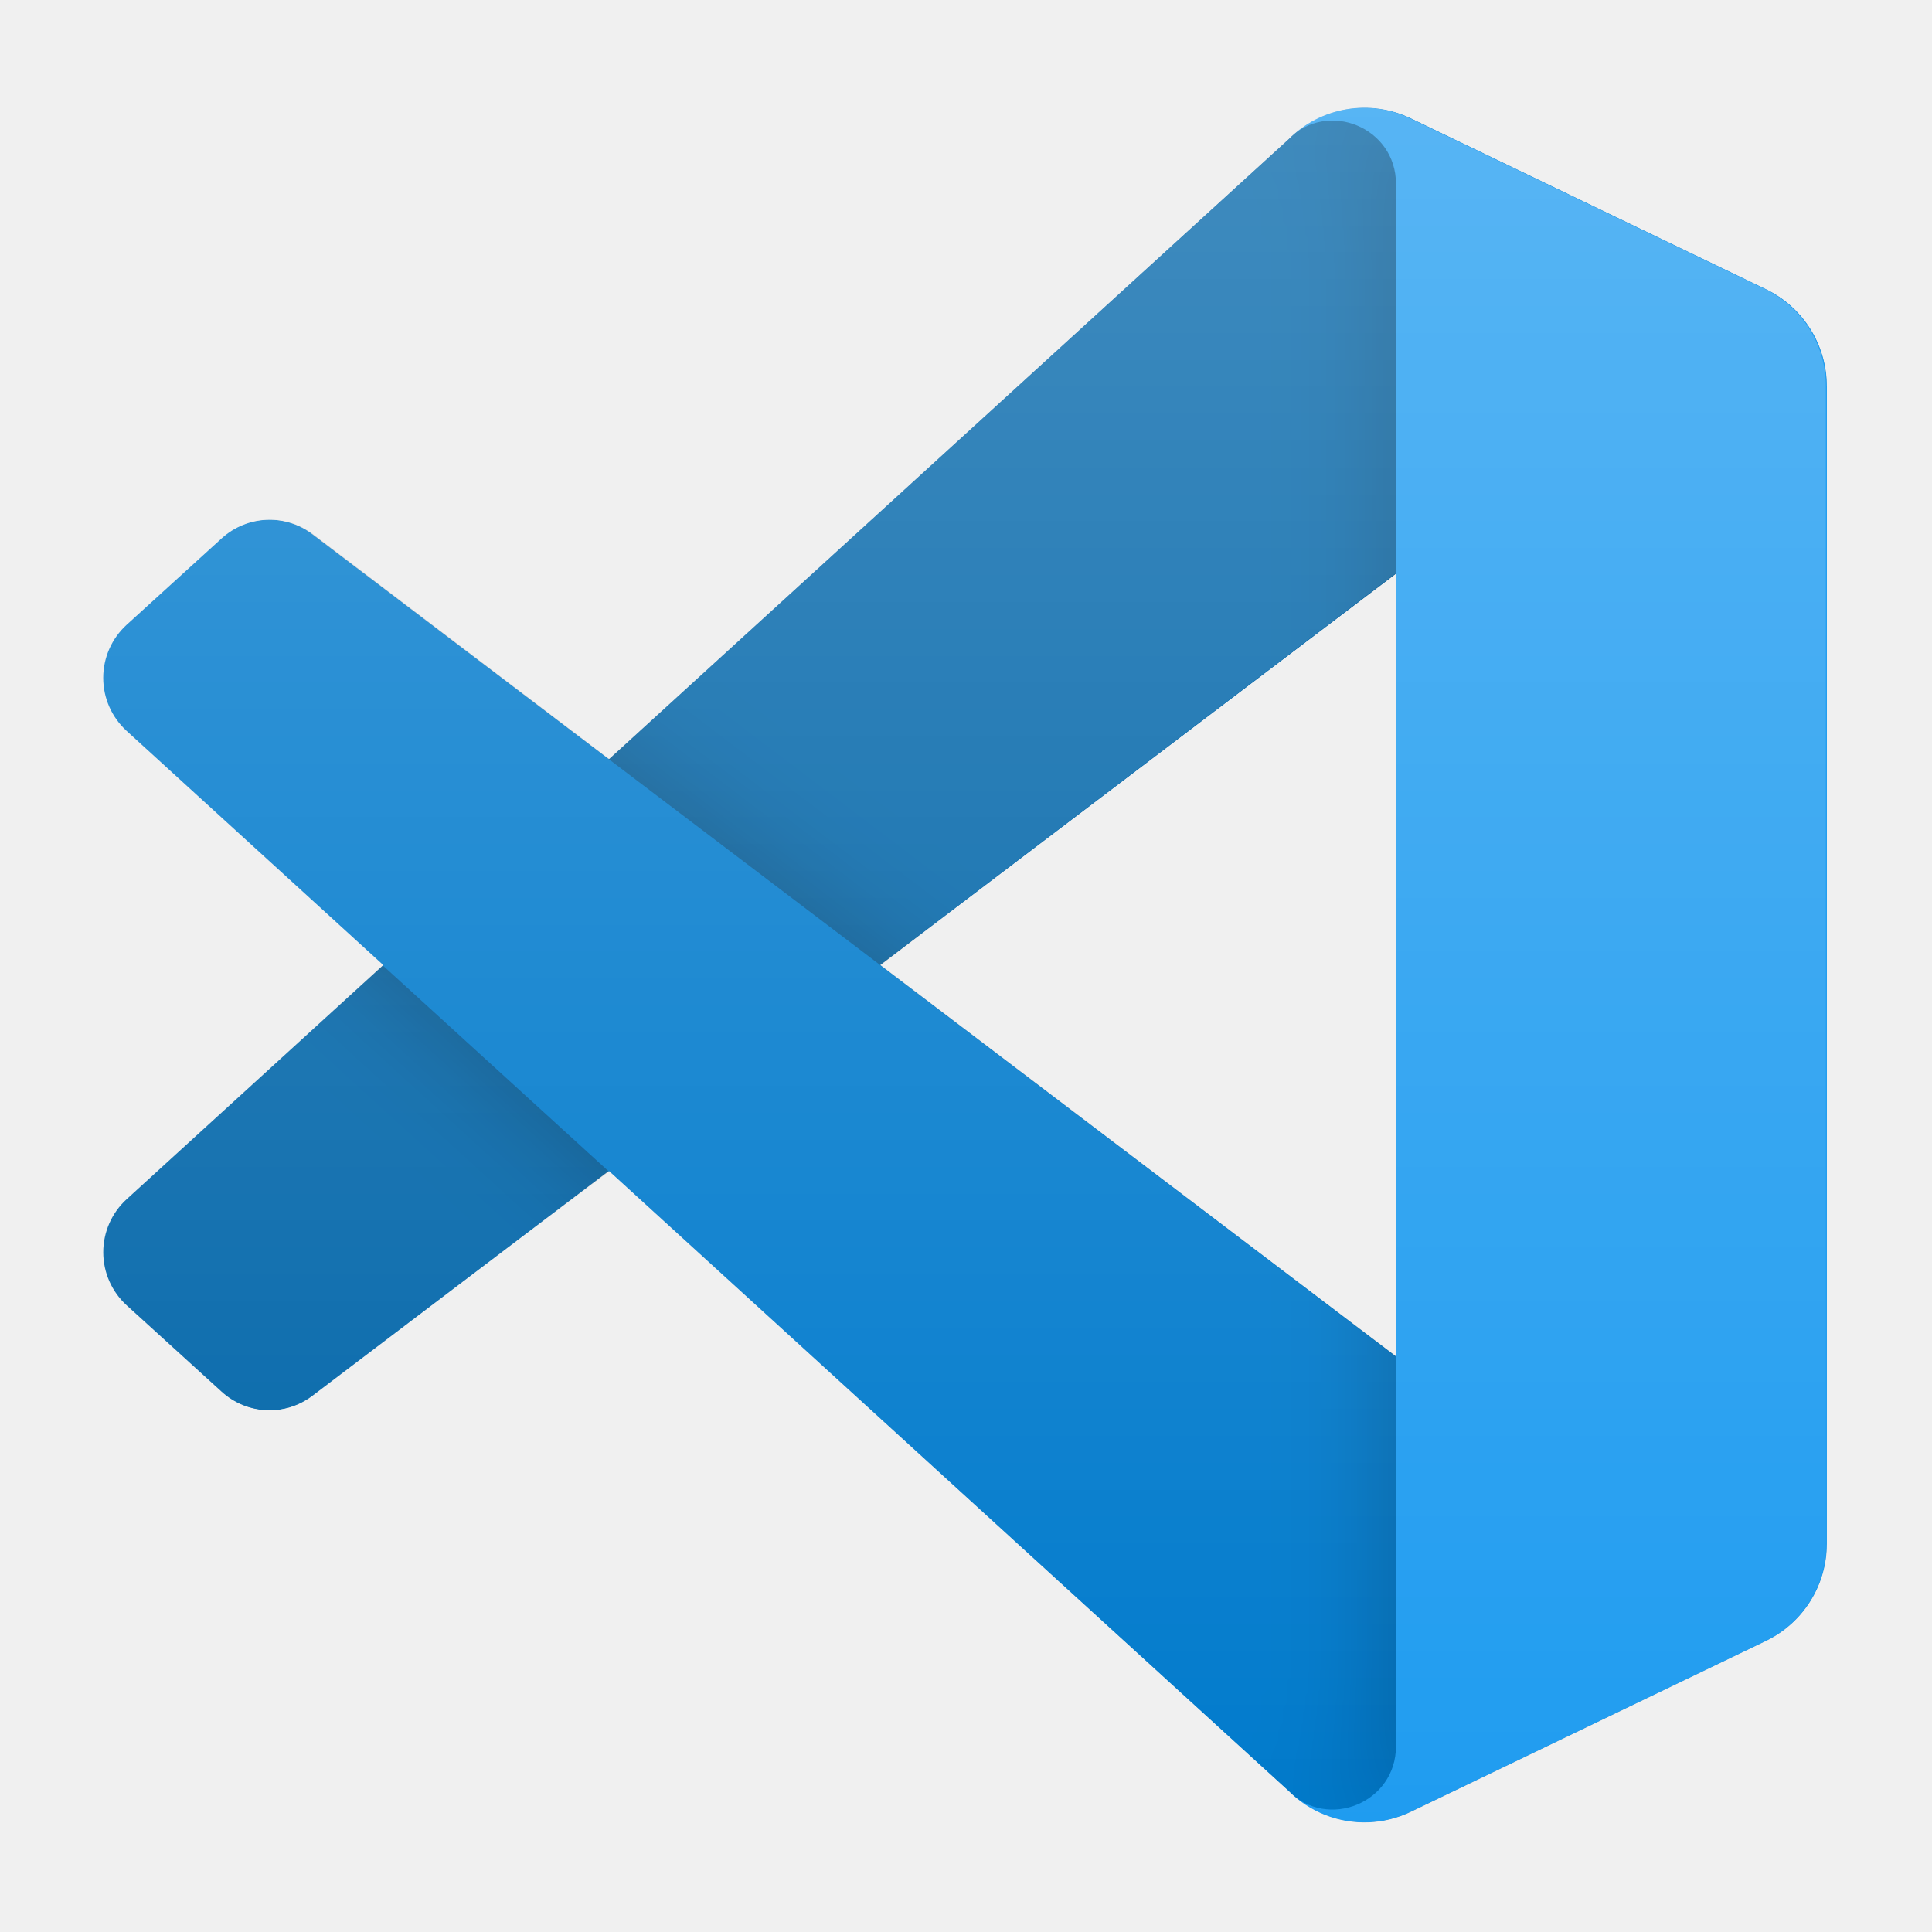
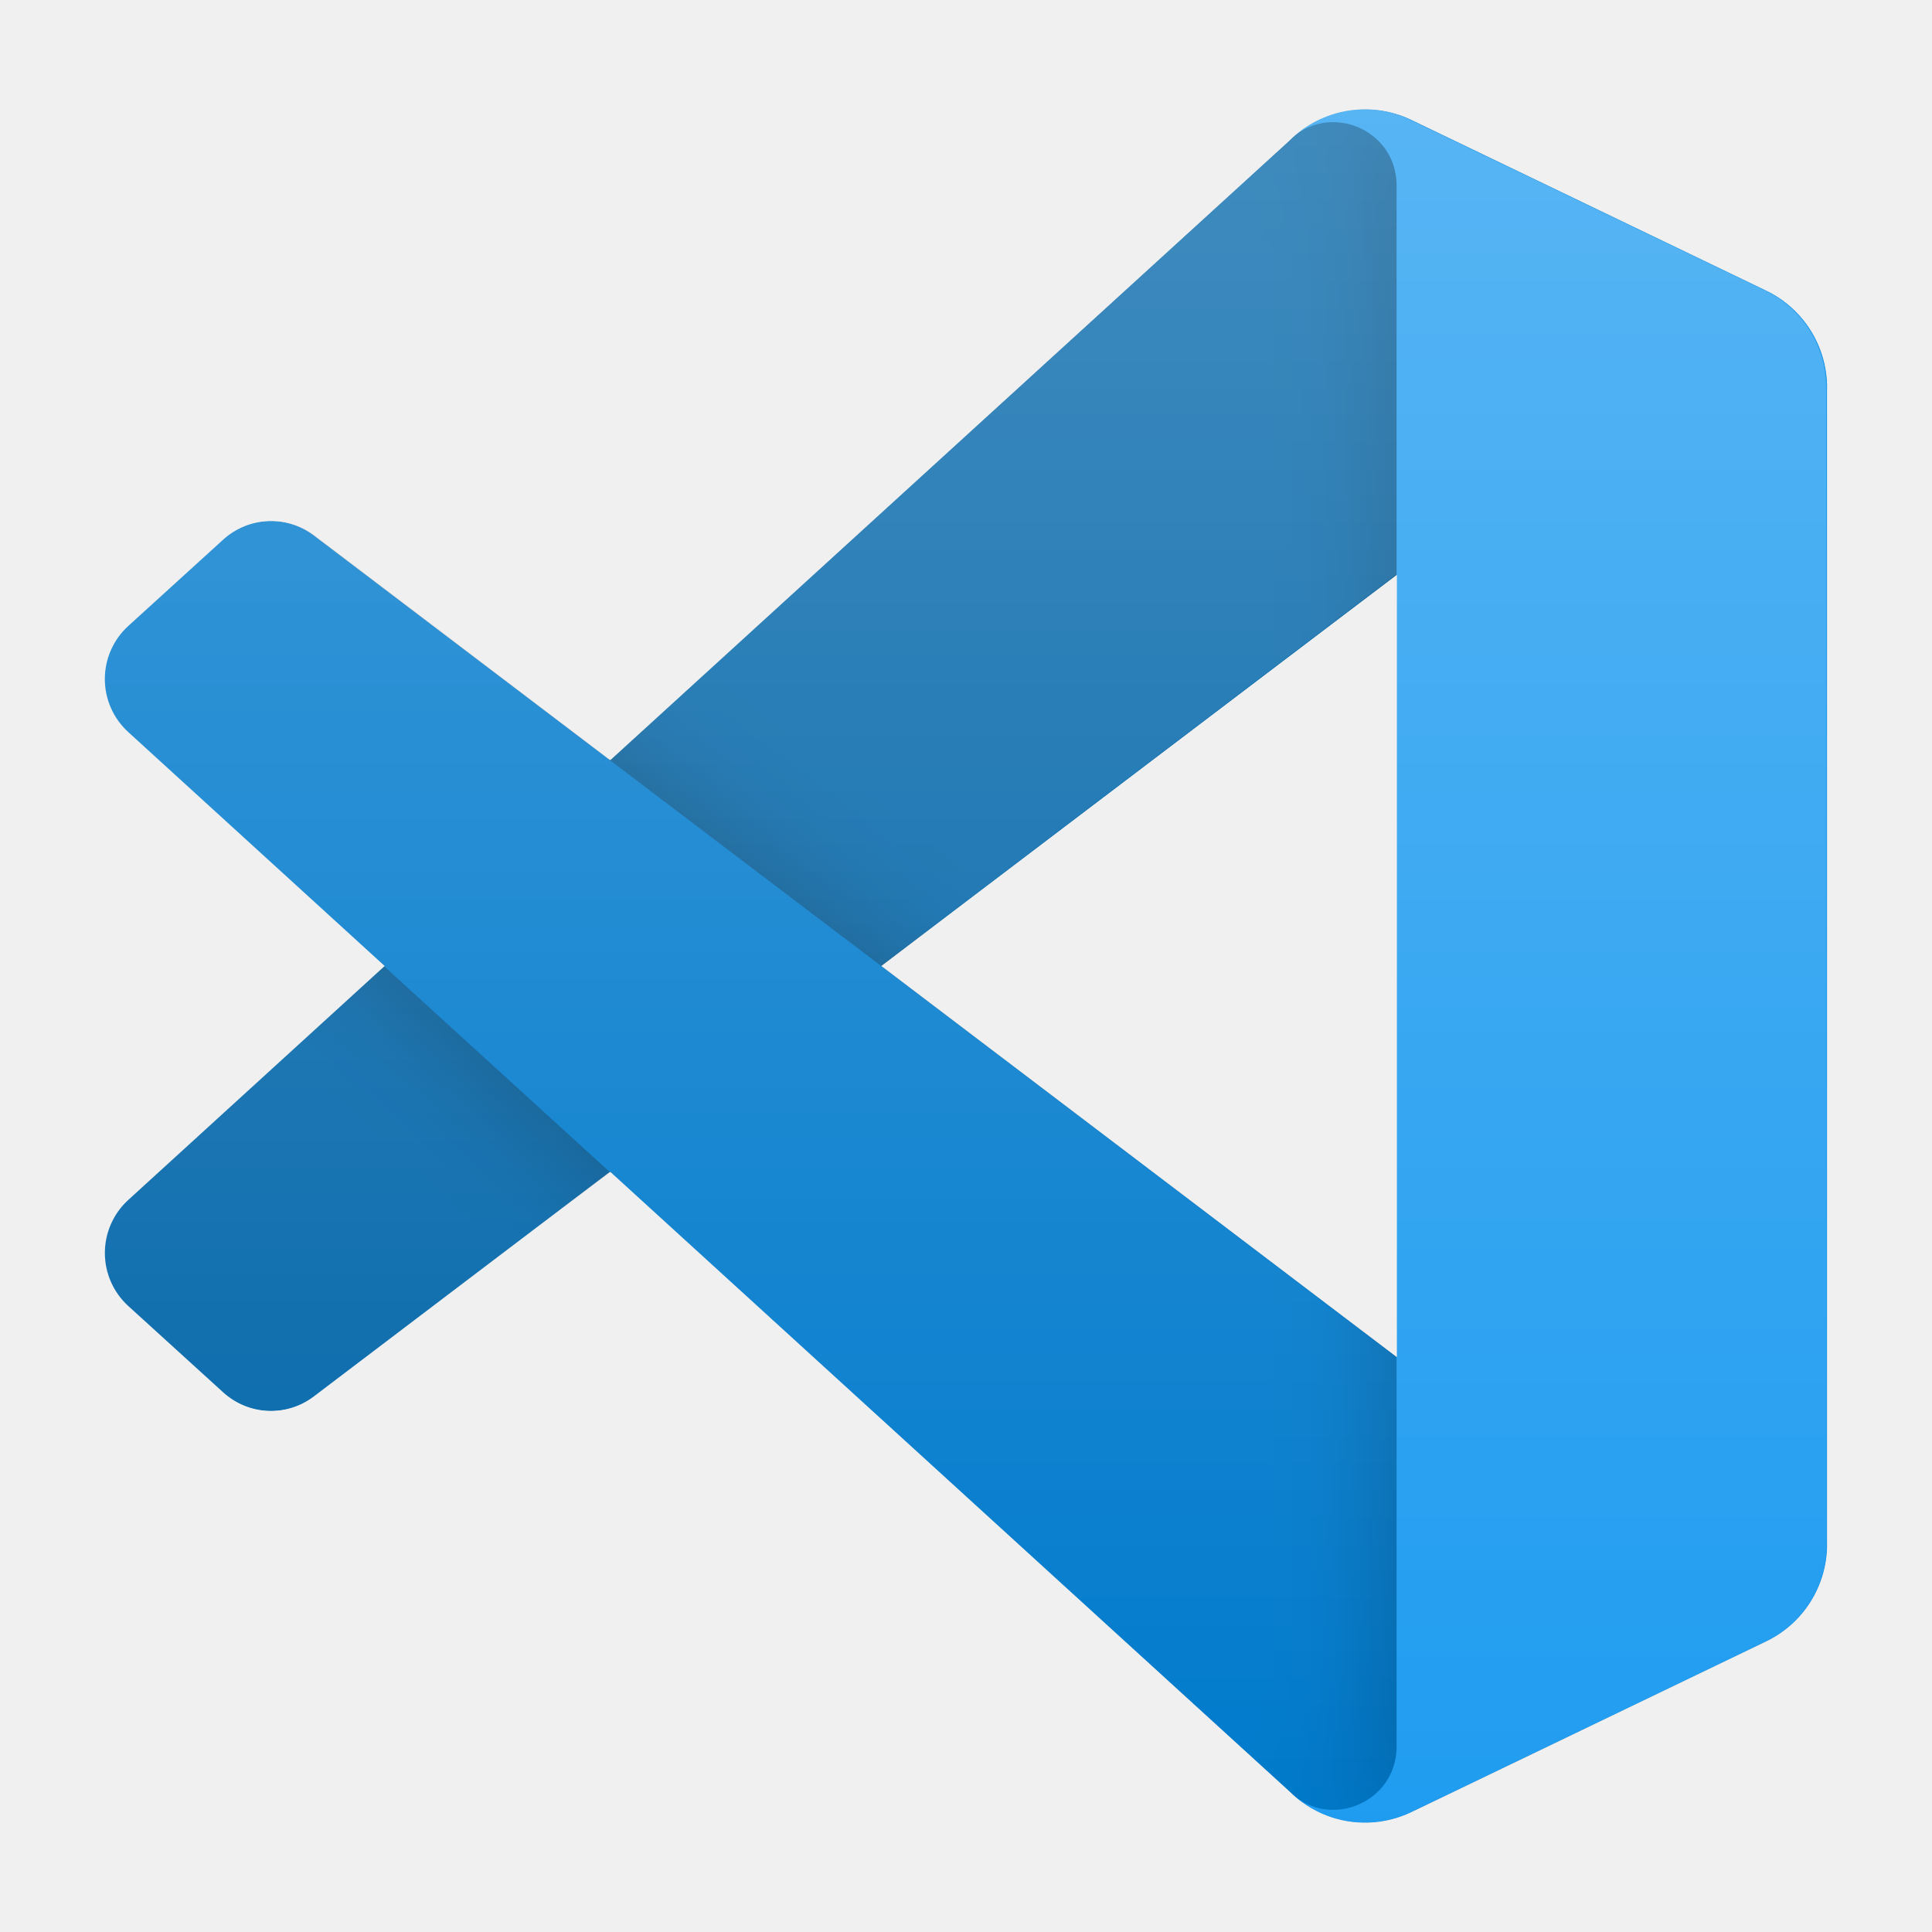
- <svg xmlns="http://www.w3.org/2000/svg" viewBox="-7.666 -7.666 143.472 143.472">
+ <svg xmlns="http://www.w3.org/2000/svg" viewBox="-7.792 -7.792 143.584 143.584">
  <mask id="SVGescYAbDI" width="128" height="128" x="0" y="0" maskUnits="userSpaceOnUse" style="mask-type:alpha">
    <path fill="#fff" fill-rule="evenodd" d="M90.767 127.126a7.97 7.97 0 0 0 6.35-.244l26.353-12.681a8 8 0 0 0 4.53-7.209V21.009a8 8 0 0 0-4.53-7.21L97.117 1.12a7.97 7.97 0 0 0-9.093 1.548l-50.45 46.026L15.6 32.013a5.33 5.33 0 0 0-6.807.302l-7.048 6.411a5.335 5.335 0 0 0-.006 7.888L20.796 64L1.74 81.387a5.336 5.336 0 0 0 .006 7.887l7.048 6.411a5.33 5.33 0 0 0 6.807.303l21.974-16.68l50.45 46.025a8 8 0 0 0 2.743 1.793Zm5.252-92.183L57.74 64l38.28 29.058V34.943Z" clip-rule="evenodd" />
  </mask>
  <g mask="url(#SVGescYAbDI)">
    <path fill="#0065a9" d="M123.471 13.82L97.097 1.12A7.97 7.97 0 0 0 88 2.668L1.662 81.387a5.333 5.333 0 0 0 .006 7.887l7.052 6.411a5.33 5.33 0 0 0 6.811.303l103.971-78.875c3.488-2.646 8.498-.158 8.498 4.22v-.306a8 8 0 0 0-4.529-7.208Z" />
    <g filter="url(#SVGUBw6ic8w)">
      <path fill="#007acc" d="m123.471 114.181l-26.374 12.698A7.97 7.97 0 0 1 88 125.333L1.662 46.613a5.333 5.333 0 0 1 .006-7.887l7.052-6.411a5.33 5.33 0 0 1 6.811-.303l103.971 78.874c3.488 2.647 8.498.159 8.498-4.219v.306a8 8 0 0 1-4.529 7.208" />
    </g>
    <g filter="url(#SVGg9RgH3Uo)">
      <path fill="#1f9cf0" d="M97.098 126.882A7.98 7.98 0 0 1 88 125.333c2.952 2.952 8 .861 8-3.314V5.98c0-4.175-5.048-6.266-8-3.313a7.98 7.98 0 0 1 9.098-1.549L123.467 13.8A8 8 0 0 1 128 21.01v85.982a8 8 0 0 1-4.533 7.21z" />
    </g>
    <path fill="url(#SVGpqCa3cMW)" fill-rule="evenodd" d="M90.69 127.126a7.97 7.97 0 0 0 6.349-.244l26.353-12.681a8 8 0 0 0 4.53-7.21V21.009a8 8 0 0 0-4.53-7.21L97.039 1.12a7.97 7.97 0 0 0-9.093 1.548l-50.45 46.026l-21.974-16.68a5.33 5.33 0 0 0-6.807.302l-7.048 6.411a5.336 5.336 0 0 0-.006 7.888L20.718 64L1.662 81.386a5.335 5.335 0 0 0 .006 7.888l7.048 6.411a5.33 5.33 0 0 0 6.807.303l21.975-16.681l50.45 46.026a8 8 0 0 0 2.742 1.793m5.252-92.184L57.662 64l38.28 29.057z" clip-rule="evenodd" opacity=".25" />
  </g>
  <defs>
    <filter id="SVGUBw6ic8w" width="144.744" height="113.408" x="-8.411" y="22.594" color-interpolation-filters="sRGB" filterUnits="userSpaceOnUse">
      <feFlood flood-opacity="0" result="BackgroundImageFix" />
      <feColorMatrix in="SourceAlpha" result="hardAlpha" values="0 0 0 0 0 0 0 0 0 0 0 0 0 0 0 0 0 0 127 0" />
      <feOffset />
      <feGaussianBlur stdDeviation="4.167" />
      <feColorMatrix values="0 0 0 0 0 0 0 0 0 0 0 0 0 0 0 0 0 0 0.25 0" />
      <feBlend in2="BackgroundImageFix" mode="overlay" result="effect1_dropShadow_1_36" />
      <feBlend in="SourceGraphic" in2="effect1_dropShadow_1_36" result="shape" />
    </filter>
    <filter id="SVGg9RgH3Uo" width="56.667" height="144.007" x="79.667" y="-8.004" color-interpolation-filters="sRGB" filterUnits="userSpaceOnUse">
      <feFlood flood-opacity="0" result="BackgroundImageFix" />
      <feColorMatrix in="SourceAlpha" result="hardAlpha" values="0 0 0 0 0 0 0 0 0 0 0 0 0 0 0 0 0 0 127 0" />
      <feOffset />
      <feGaussianBlur stdDeviation="4.167" />
      <feColorMatrix values="0 0 0 0 0 0 0 0 0 0 0 0 0 0 0 0 0 0 0.25 0" />
      <feBlend in2="BackgroundImageFix" mode="overlay" result="effect1_dropShadow_1_36" />
      <feBlend in="SourceGraphic" in2="effect1_dropShadow_1_36" result="shape" />
    </filter>
    <linearGradient id="SVGpqCa3cMW" x1="63.922" x2="63.922" y1=".33" y2="127.67" gradientUnits="userSpaceOnUse">
      <stop stop-color="#fff" />
      <stop offset="1" stop-color="#fff" stop-opacity="0" />
    </linearGradient>
  </defs>
</svg>
